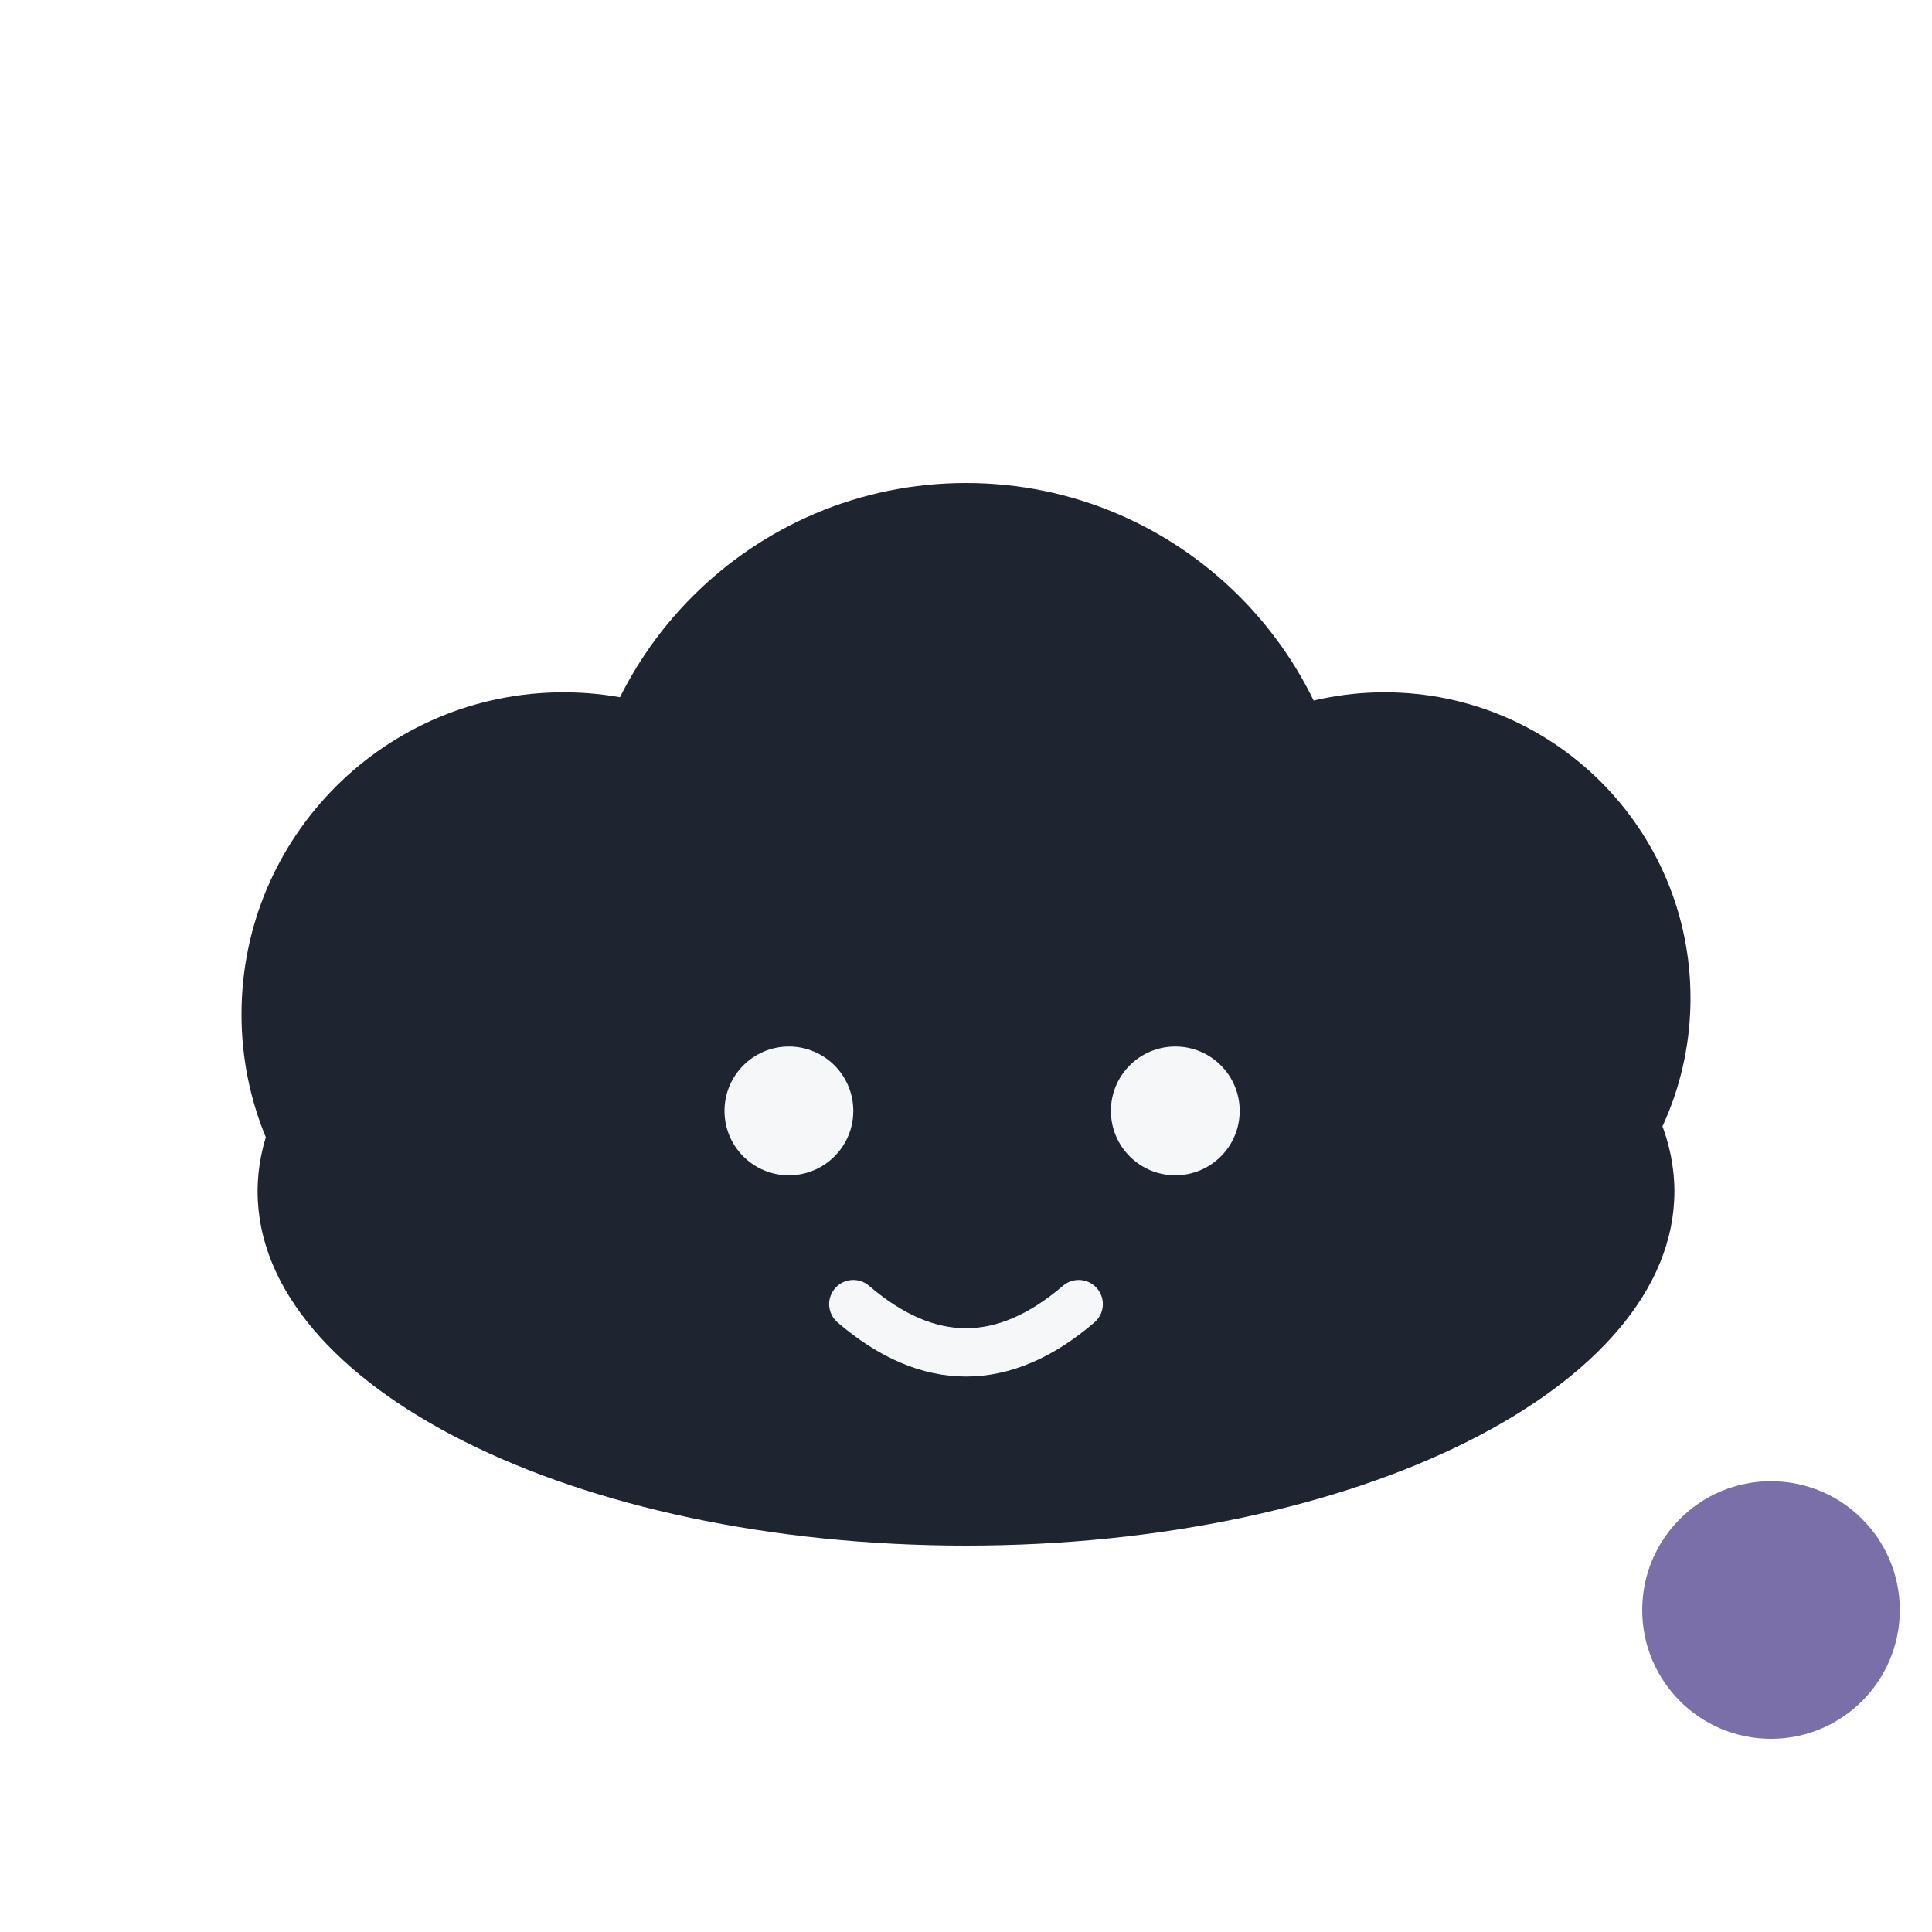
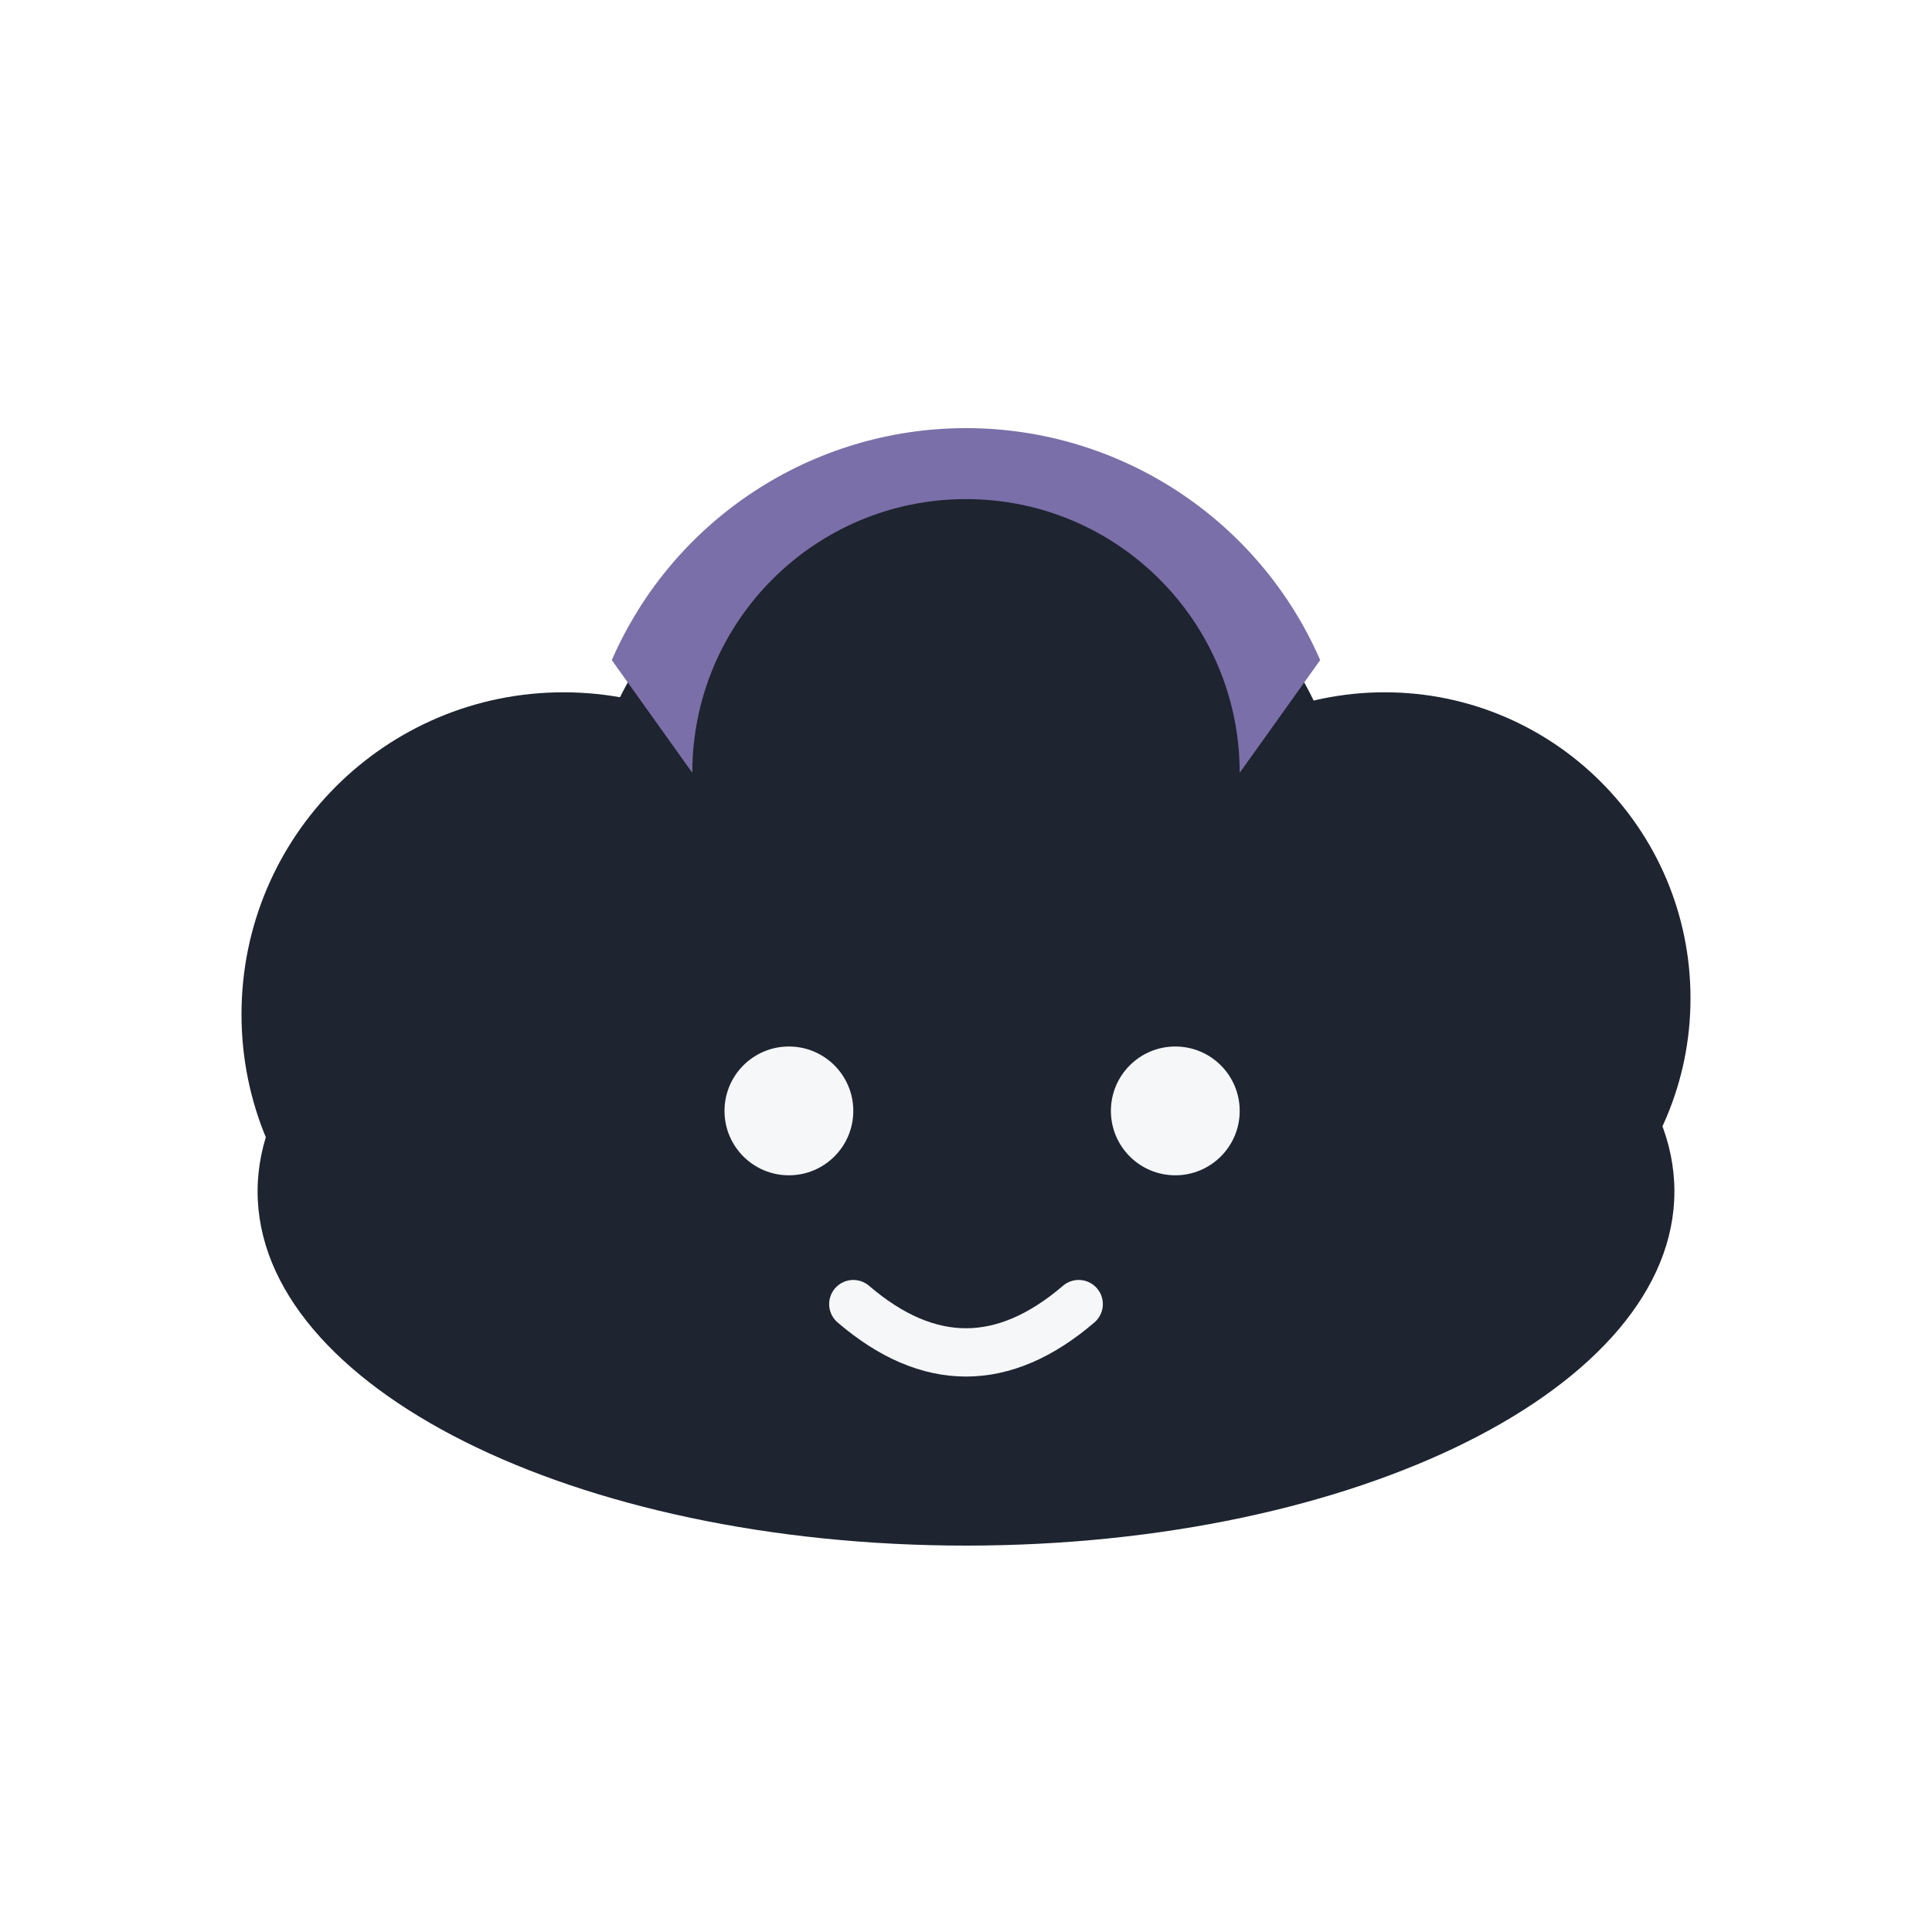
<svg xmlns="http://www.w3.org/2000/svg" viewBox="0 0 120 120">
  <g>
    <ellipse cx="60" cy="74" rx="44" ry="22" fill="#1E2430" />
    <circle cx="60" cy="54" r="24" fill="#1E2430" />
    <circle cx="35" cy="63" r="20" fill="#1E2430" />
    <circle cx="86" cy="62" r="19" fill="#1E2430" />
  </g>
  <g>
-     <circle cx="110" cy="100" r="8" fill="#7A6FA8" />
+     <path d="M38 41 A24 24 0 0 1 82 41 L77 48 A17 17 0 0 0 43 48 Z" fill="#7A6FA8" />
  </g>
  <circle cx="49" cy="69" r="4" fill="#F5F7F8" />
  <circle cx="73" cy="69" r="4" fill="#F5F7F8" />
  <path d="M53 81q7 6 14 0" stroke="#F5F7F8" stroke-width="3" stroke-linecap="round" fill="none" />
</svg>
